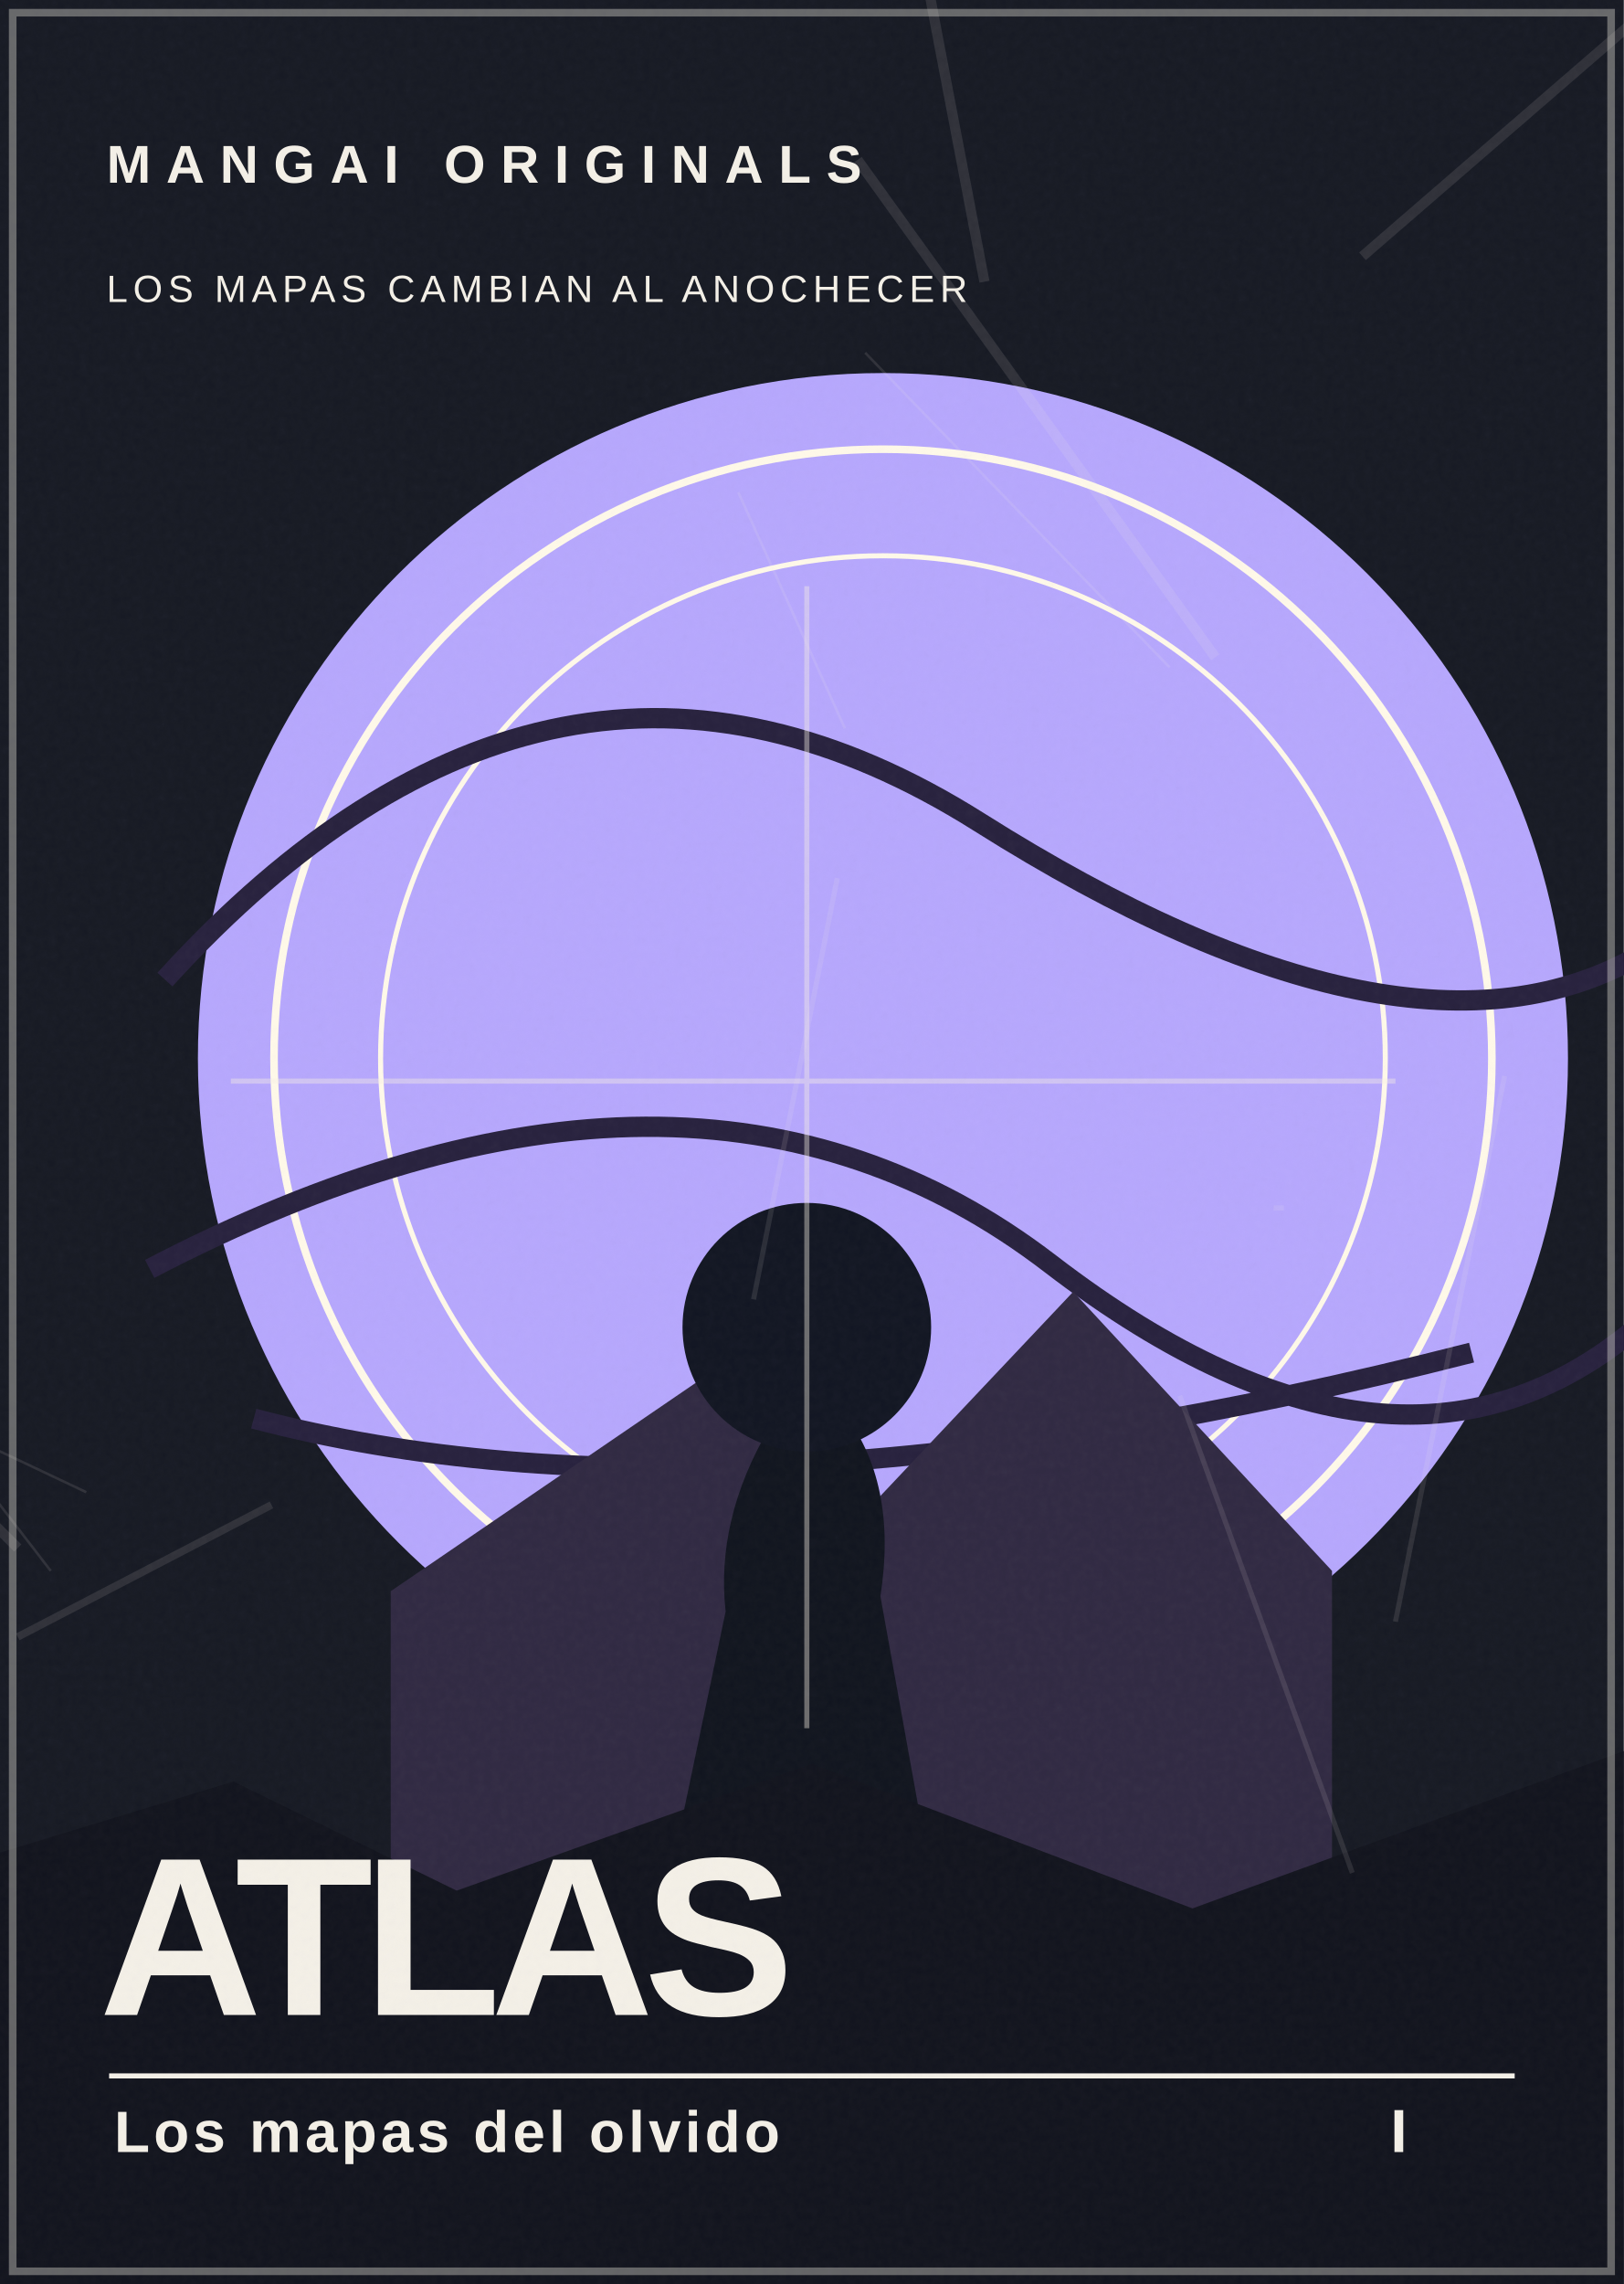
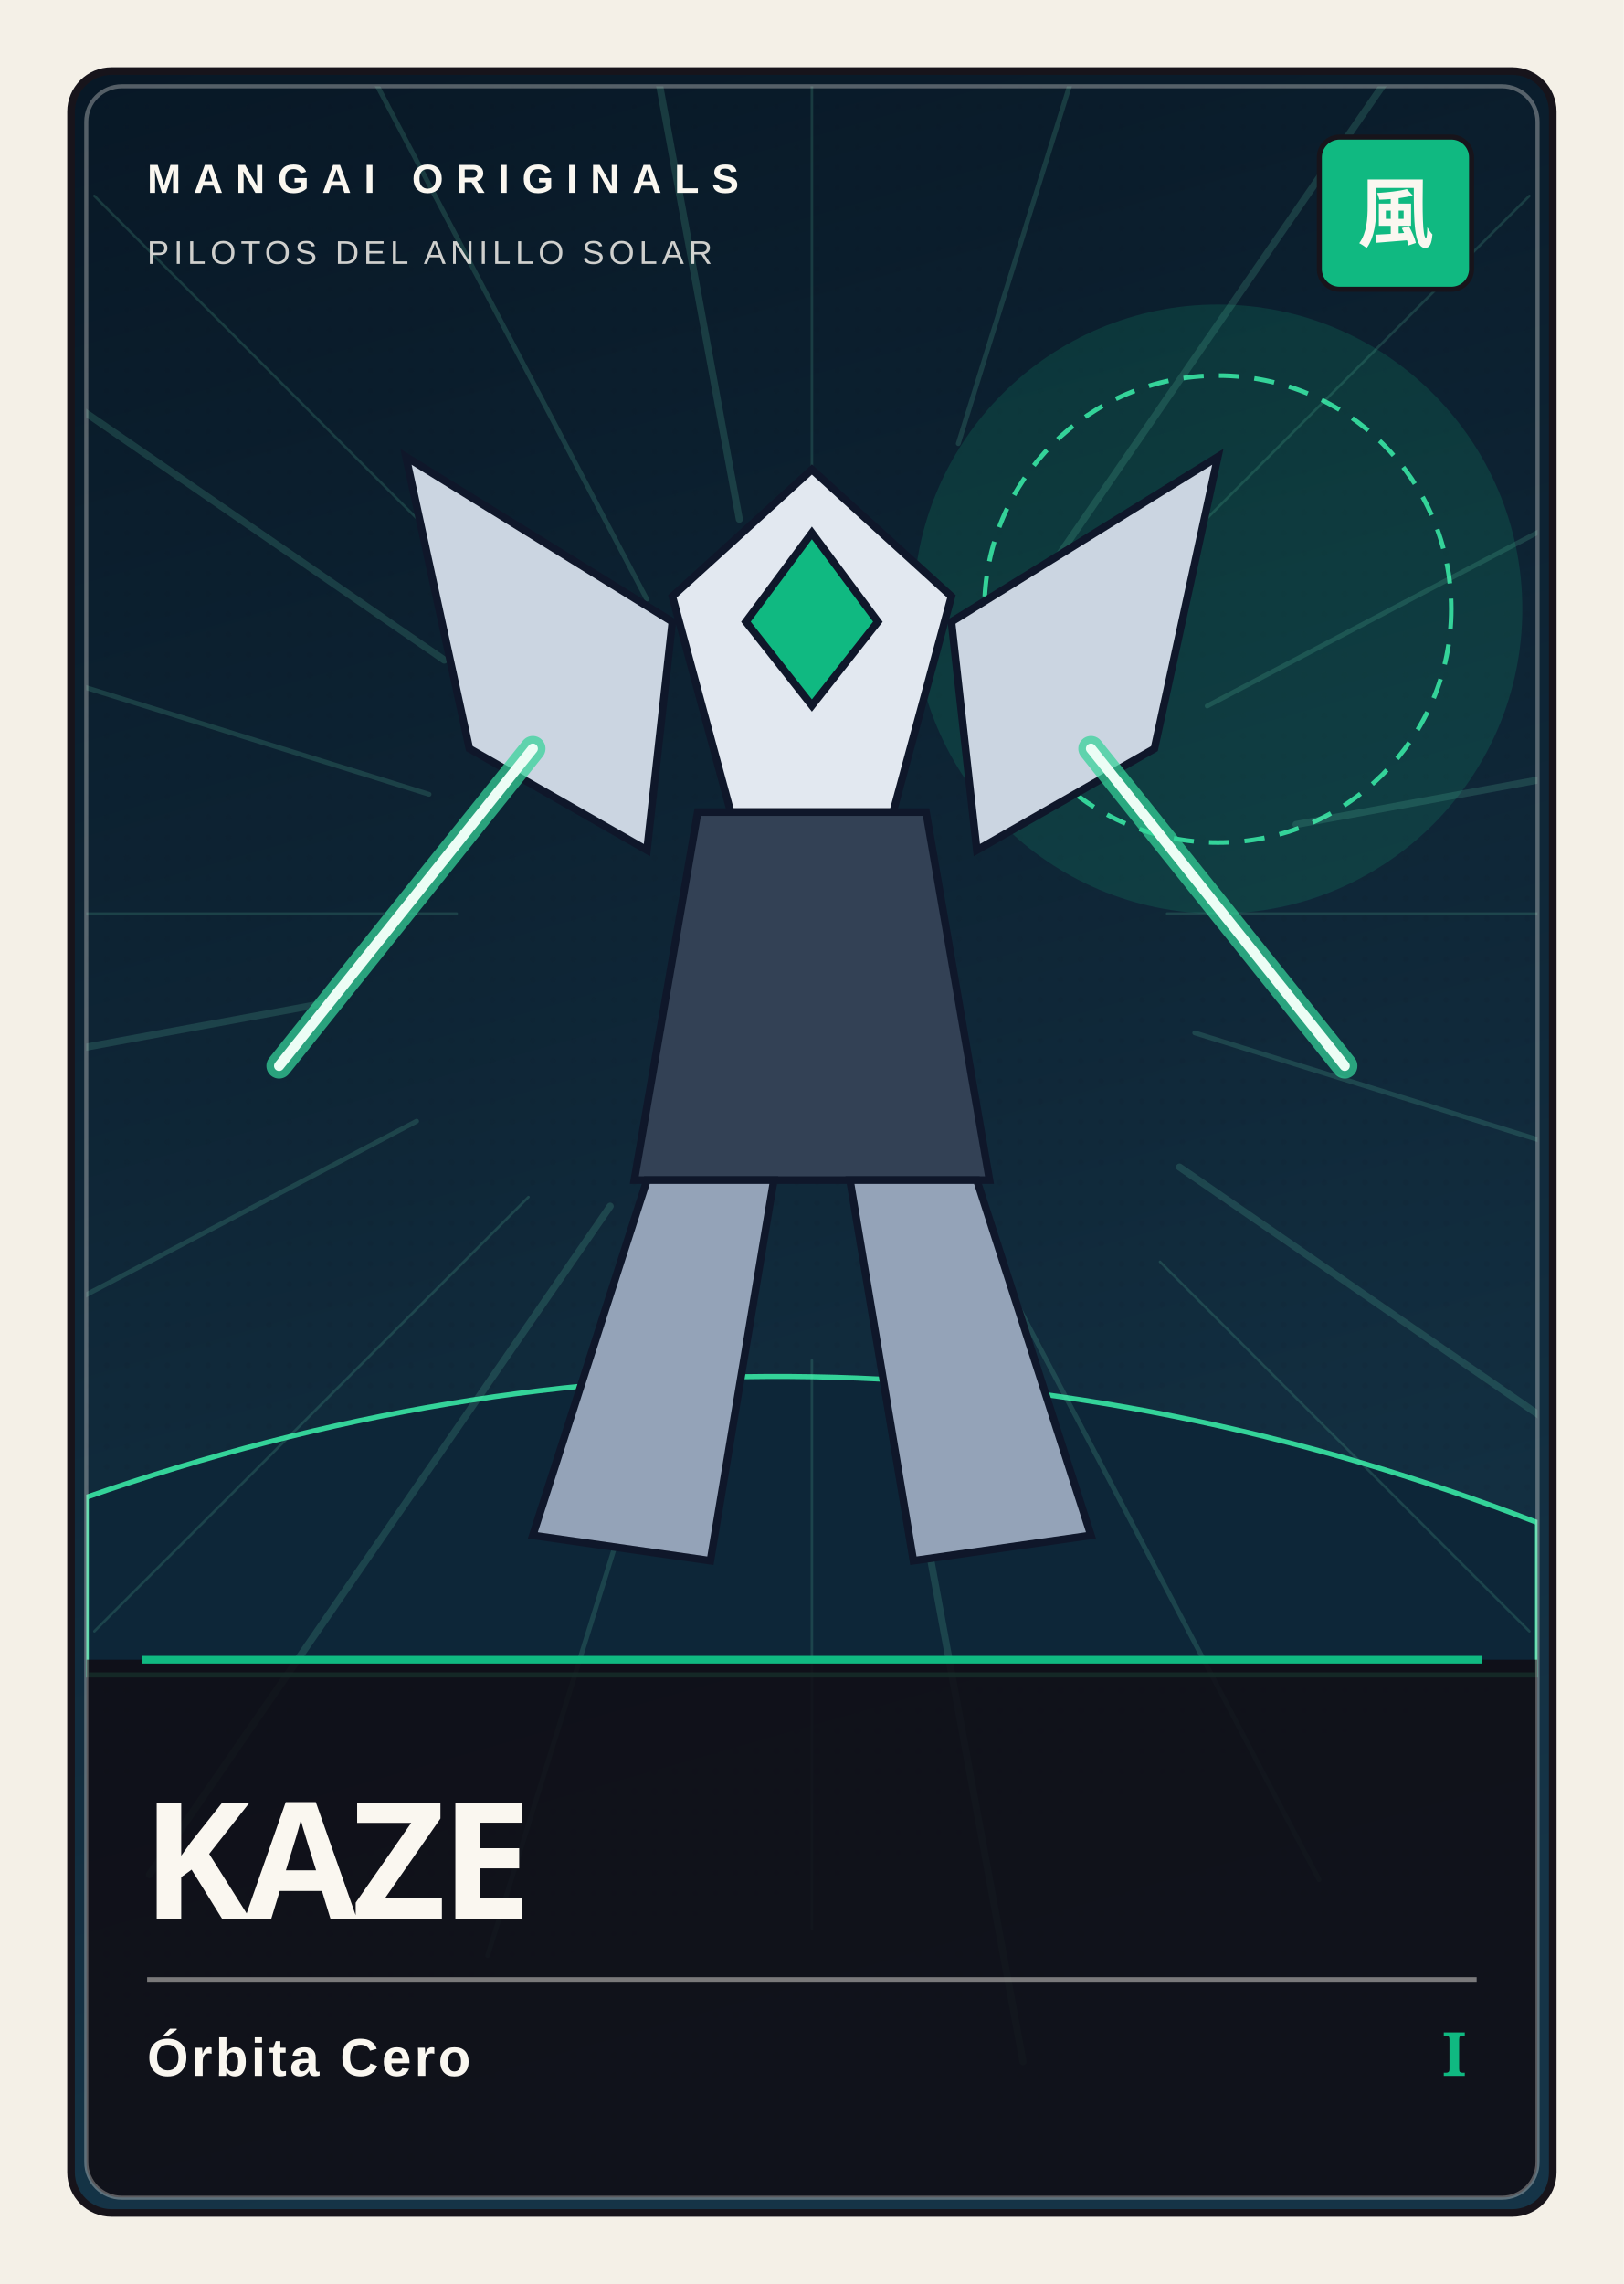
<svg xmlns="http://www.w3.org/2000/svg" width="640" height="900" viewBox="0 0 640 900">
  <defs>
-     <filter id="paper">
-       <feTurbulence type="fractalNoise" baseFrequency="0.32" numOctaves="3" seed="7" stitchTiles="stitch" result="n" />
-       <feColorMatrix in="n" type="saturate" values="0" />
-       <feComponentTransfer>
-         <feFuncA type="linear" slope="0.15" />
-       </feComponentTransfer>
-     </filter>
-     <pattern id="dots" width="14" height="14" patternUnits="userSpaceOnUse">
-       <circle cx="2" cy="2" r="1.7" fill="#14131c" opacity=".35" />
+     <pattern id="toneLight" width="8" height="8" patternUnits="userSpaceOnUse">
+       <circle cx="2" cy="2" r="1.2" fill="#17141b" opacity="0.18" />
    </pattern>
-     <linearGradient id="sky" x1="0" y1="0" x2="1" y2="1">
-       <stop stop-color="#c7a3ff" />
-       <stop offset="1" stop-color="#5c40b6" />
+     <pattern id="toneDense" width="6" height="6" patternUnits="userSpaceOnUse">
+       <circle cx="2" cy="2" r="1.5" fill="#17141b" opacity="0.34" />
+     </pattern>
+     <pattern id="hatch" width="10" height="10" patternUnits="userSpaceOnUse" patternTransform="rotate(35)">
+       <line x1="0" y1="0" x2="0" y2="10" stroke="#17141b" stroke-width="1.3" opacity="0.22" />
+     </pattern>
+     <pattern id="genkoGrid" width="24" height="24" patternUnits="userSpaceOnUse">
+       <path d="M24 0H0V24" fill="none" stroke="#00aeef" stroke-width="0.6" opacity="0.18" />
+     </pattern>
+     <linearGradient id="covBg" x1="0" y1="0" x2="0.2" y2="1">
+       <stop offset="0%" stop-color="#081826" />
+       <stop offset="100%" stop-color="#153447" />
    </linearGradient>
+     <clipPath id="safeArt">
+       <rect x="34" y="34" width="572" height="832" rx="14" />
+     </clipPath>
  </defs>
-   <rect width="640" height="900" fill="#161923" />
-   <circle cx="348" cy="417" r="270" fill="#b6a7fd" />
-   <circle cx="348" cy="417" r="240" fill="none" stroke="#fff9e9" stroke-width="3" />
-   <circle cx="348" cy="417" r="198" fill="none" stroke="#fff9e9" stroke-width="2" />
-   <path d="M65 386 Q218 218 386 324 T647 376 M59 500 Q272 389 414 498 T653 516 M100 559 Q286 608 580 533" fill="none" stroke="#27213d" stroke-width="8" />
-   <path d="M154 627 L277 543 338 599 423 509 525 619 V800 H154Z" fill="#302942" />
-   <path d="M303 563 Q282 599 286 635 L264 740 367 740 347 629 Q354 584 332 556Z" fill="#10141e" />
-   <circle cx="318" cy="523" r="49" fill="#111522" />
-   <path d="M0 730 L92 702 180 745 320 695 470 752 640 690 V900 H0Z" fill="#11131d" />
-   <path d="M318 231 L318 681 M91 426 L550 426" stroke="#f7f1e3" stroke-width="2" opacity=".4" />
-   <path d="M 291 194 l 42 93" stroke="#f4f0e7" stroke-width="1" opacity="0.11" />
-   <path d="M 34 588 l -112 -53" stroke="#f4f0e7" stroke-width="1" opacity="0.11" />
-   <path d="M 479 259 l -141 -196" stroke="#f4f0e7" stroke-width="4" opacity="0.11" />
-   <path d="M 388 111 l -37 -194" stroke="#f4f0e7" stroke-width="4" opacity="0.11" />
-   <path d="M 20 619 l -97 -126" stroke="#f4f0e7" stroke-width="1" opacity="0.11" />
-   <path d="M 550 639 l 43 -215" stroke="#f4f0e7" stroke-width="2" opacity="0.11" />
-   <path d="M 7 610 l -92 -92" stroke="#f4f0e7" stroke-width="4" opacity="0.11" />
-   <path d="M 107 593 l -100 52" stroke="#f4f0e7" stroke-width="3" opacity="0.11" />
-   <path d="M 533 738 l -68 -188" stroke="#f4f0e7" stroke-width="2" opacity="0.11" />
-   <path d="M 341 139 l 120 124" stroke="#f4f0e7" stroke-width="1" opacity="0.11" />
-   <path d="M 537 101 l 156 -135" stroke="#f4f0e7" stroke-width="4" opacity="0.11" />
-   <path d="M 504 477 l 0 -2" stroke="#f4f0e7" stroke-width="4" opacity="0.11" />
-   <path d="M 330 346 l -33 166" stroke="#f4f0e7" stroke-width="2" opacity="0.11" />
-   <text x="42" y="72" fill="#f4f0e7" font-family="Arial,sans-serif" font-size="21" font-weight="800" letter-spacing="6">MANGAI ORIGINALS</text>
-   <text x="42" y="119" fill="#f4f0e7" font-family="Arial,sans-serif" font-size="15" letter-spacing="2.1">LOS MAPAS CAMBIAN AL ANOCHECER</text>
-   <text x="39" y="794" fill="#f4f0e7" font-family="Arial Black,Arial,sans-serif" font-size="89" font-weight="900" letter-spacing="-4">ATLAS</text>
-   <path d="M43 818 H597" stroke="#f4f0e7" stroke-width="2" />
-   <text x="45" y="848" fill="#f4f0e7" font-family="Arial,sans-serif" font-size="23" font-weight="700" letter-spacing="1.5">Los mapas del olvido</text>
-   <text x="548" y="848" fill="#f4f0e7" font-family="Arial,sans-serif" font-size="24" font-weight="800">I</text>
-   <rect x="0" y="0" width="640" height="900" filter="url(#paper)" opacity=".26" />
-   <rect x="5" y="5" width="630" height="890" fill="none" stroke="#f4f0e7" stroke-width="3" opacity=".36" />
+   <rect width="640" height="900" fill="#f4f0e7" />
+   <rect x="28" y="28" width="584" height="844" rx="16" fill="url(#covBg)" stroke="#17141b" stroke-width="3" />
+   <g clip-path="url(#safeArt)">
+     <rect x="34" y="34" width="572" height="832" fill="url(#toneLight)" opacity="0.35" />
+     <path d="M34 590 Q320 490 606 600 V660 H34 Z" fill="#0d2638" stroke="#34d399" stroke-width="2" />
+     <circle cx="480" cy="240" r="120" fill="#10b981" opacity="0.16" />
+     <circle cx="480" cy="240" r="92" fill="none" stroke="#34d399" stroke-width="1.8" stroke-dasharray="8 6" />
+     <line x1="460.0" y1="360.0" x2="720.0" y2="360.0" stroke="#6ee7b7" stroke-width="1.0" opacity="0.16" stroke-linecap="round" />
+     <line x1="470.9" y1="407.0" x2="730.6" y2="487.8" stroke="#6ee7b7" stroke-width="1.9" opacity="0.16" stroke-linecap="round" />
+     <line x1="464.9" y1="459.9" x2="698.7" y2="621.1" stroke="#6ee7b7" stroke-width="2.8" opacity="0.16" stroke-linecap="round" />
+     <line x1="457.2" y1="497.2" x2="602.8" y2="642.8" stroke="#6ee7b7" stroke-width="1.0" opacity="0.16" stroke-linecap="round" />
+     <line x1="385.1" y1="483.9" x2="519.9" y2="740.7" stroke="#6ee7b7" stroke-width="1.9" opacity="0.16" stroke-linecap="round" />
+     <line x1="348.6" y1="515.4" x2="403.2" y2="812.4" stroke="#6ee7b7" stroke-width="2.8" opacity="0.16" stroke-linecap="round" />
+     <line x1="320.0" y1="536.0" x2="320.0" y2="760.0" stroke="#6ee7b7" stroke-width="1.0" opacity="0.16" stroke-linecap="round" />
+     <line x1="262.3" y1="545.2" x2="192.2" y2="770.6" stroke="#6ee7b7" stroke-width="1.9" opacity="0.16" stroke-linecap="round" />
+     <line x1="240.5" y1="475.3" x2="58.9" y2="738.7" stroke="#6ee7b7" stroke-width="2.8" opacity="0.16" stroke-linecap="round" />
+     <line x1="208.3" y1="471.7" x2="37.2" y2="642.8" stroke="#6ee7b7" stroke-width="1.0" opacity="0.16" stroke-linecap="round" />
+     <line x1="164.2" y1="441.8" x2="-60.7" y2="559.9" stroke="#6ee7b7" stroke-width="1.9" opacity="0.16" stroke-linecap="round" />
+     <line x1="129.2" y1="395.1" x2="-132.4" y2="443.2" stroke="#6ee7b7" stroke-width="2.8" opacity="0.16" stroke-linecap="round" />
+     <line x1="180.0" y1="360.0" x2="-80.0" y2="360.0" stroke="#6ee7b7" stroke-width="1.0" opacity="0.16" stroke-linecap="round" />
+     <line x1="169.1" y1="313.0" x2="-90.6" y2="232.2" stroke="#6ee7b7" stroke-width="1.9" opacity="0.16" stroke-linecap="round" />
+     <line x1="175.1" y1="260.1" x2="-58.7" y2="98.9" stroke="#6ee7b7" stroke-width="2.8" opacity="0.16" stroke-linecap="round" />
+     <line x1="182.8" y1="222.8" x2="37.2" y2="77.2" stroke="#6ee7b7" stroke-width="1.0" opacity="0.16" stroke-linecap="round" />
+     <line x1="254.9" y1="236.1" x2="120.1" y2="-20.7" stroke="#6ee7b7" stroke-width="1.9" opacity="0.16" stroke-linecap="round" />
+     <line x1="291.4" y1="204.6" x2="236.8" y2="-92.4" stroke="#6ee7b7" stroke-width="2.8" opacity="0.16" stroke-linecap="round" />
+     <line x1="320.0" y1="184.0" x2="320.0" y2="-40.0" stroke="#6ee7b7" stroke-width="1.0" opacity="0.16" stroke-linecap="round" />
+     <line x1="377.7" y1="174.8" x2="447.8" y2="-50.6" stroke="#6ee7b7" stroke-width="1.9" opacity="0.16" stroke-linecap="round" />
+     <line x1="399.5" y1="244.7" x2="581.1" y2="-18.7" stroke="#6ee7b7" stroke-width="2.8" opacity="0.16" stroke-linecap="round" />
+     <line x1="431.7" y1="248.3" x2="602.8" y2="77.2" stroke="#6ee7b7" stroke-width="1.0" opacity="0.16" stroke-linecap="round" />
+     <line x1="475.8" y1="278.2" x2="700.7" y2="160.1" stroke="#6ee7b7" stroke-width="1.9" opacity="0.16" stroke-linecap="round" />
+     <line x1="510.8" y1="324.9" x2="772.4" y2="276.8" stroke="#6ee7b7" stroke-width="2.8" opacity="0.16" stroke-linecap="round" />
+     <g stroke="#0f172a" stroke-width="3">
+       <polygon points="320,185 375,235 352,320 288,320 265,235" fill="#e2e8f0" />
+       <polygon points="320,210 346,245 320,278 294,245" fill="#10b981" />
+       <polygon points="265,245 160,180 185,295 255,335" fill="#cbd5e1" />
+       <polygon points="375,245 480,180 455,295 385,335" fill="#cbd5e1" />
+       <polygon points="275,320 365,320 390,465 250,465" fill="#334155" />
+       <polygon points="255,465 305,465 280,615 210,605" fill="#94a3b8" />
+       <polygon points="335,465 385,465 430,605 360,615" fill="#94a3b8" />
+     </g>
+     <path d="M210 295 L110 420 M430 295 L530 420" stroke="#34d399" stroke-width="10" stroke-linecap="round" opacity="0.72" />
+     <path d="M210 295 L110 420 M430 295 L530 420" stroke="#ecfdf5" stroke-width="4" stroke-linecap="round" />
+     <rect x="34" y="654" width="572" height="212" fill="#0f0d14" opacity="0.86" />
+     <line x1="56" y1="654" x2="584" y2="654" stroke="#10b981" stroke-width="3" />
+   </g>
+   <rect x="34" y="34" width="572" height="832" rx="14" fill="none" stroke="#faf7f0" stroke-width="1.6" opacity="0.32" />
+   <g fill="#faf7f0">
+     <text x="58" y="76" font-family="Arial,sans-serif" font-size="16" font-weight="800" letter-spacing="5">MANGAI ORIGINALS</text>
+     <text x="58" y="104" font-family="Arial,sans-serif" font-size="13" letter-spacing="1.8" opacity="0.82">PILOTOS DEL ANILLO SOLAR</text>
+     <rect x="520" y="54" width="60" height="60" rx="8" fill="#10b981" stroke="#17141b" stroke-width="2" />
+     <text x="550" y="95" text-anchor="middle" font-family="Georgia,serif" font-size="30" font-weight="900" fill="#faf7f0">風</text>
+     <text x="56" y="756" font-family="Arial Black,Impact,sans-serif" font-size="64" font-weight="900" letter-spacing="-2">KAZE</text>
+     <line x1="58" y1="780" x2="582" y2="780" stroke="#faf7f0" stroke-width="1.8" opacity="0.45" />
+     <text x="58" y="818" font-family="Arial,sans-serif" font-size="21" font-weight="700" letter-spacing="1.2">Órbita Cero</text>
+     <text x="578" y="818" text-anchor="end" font-family="Georgia,serif" font-size="24" font-weight="800" fill="#10b981">I</text>
+   </g>
</svg>
